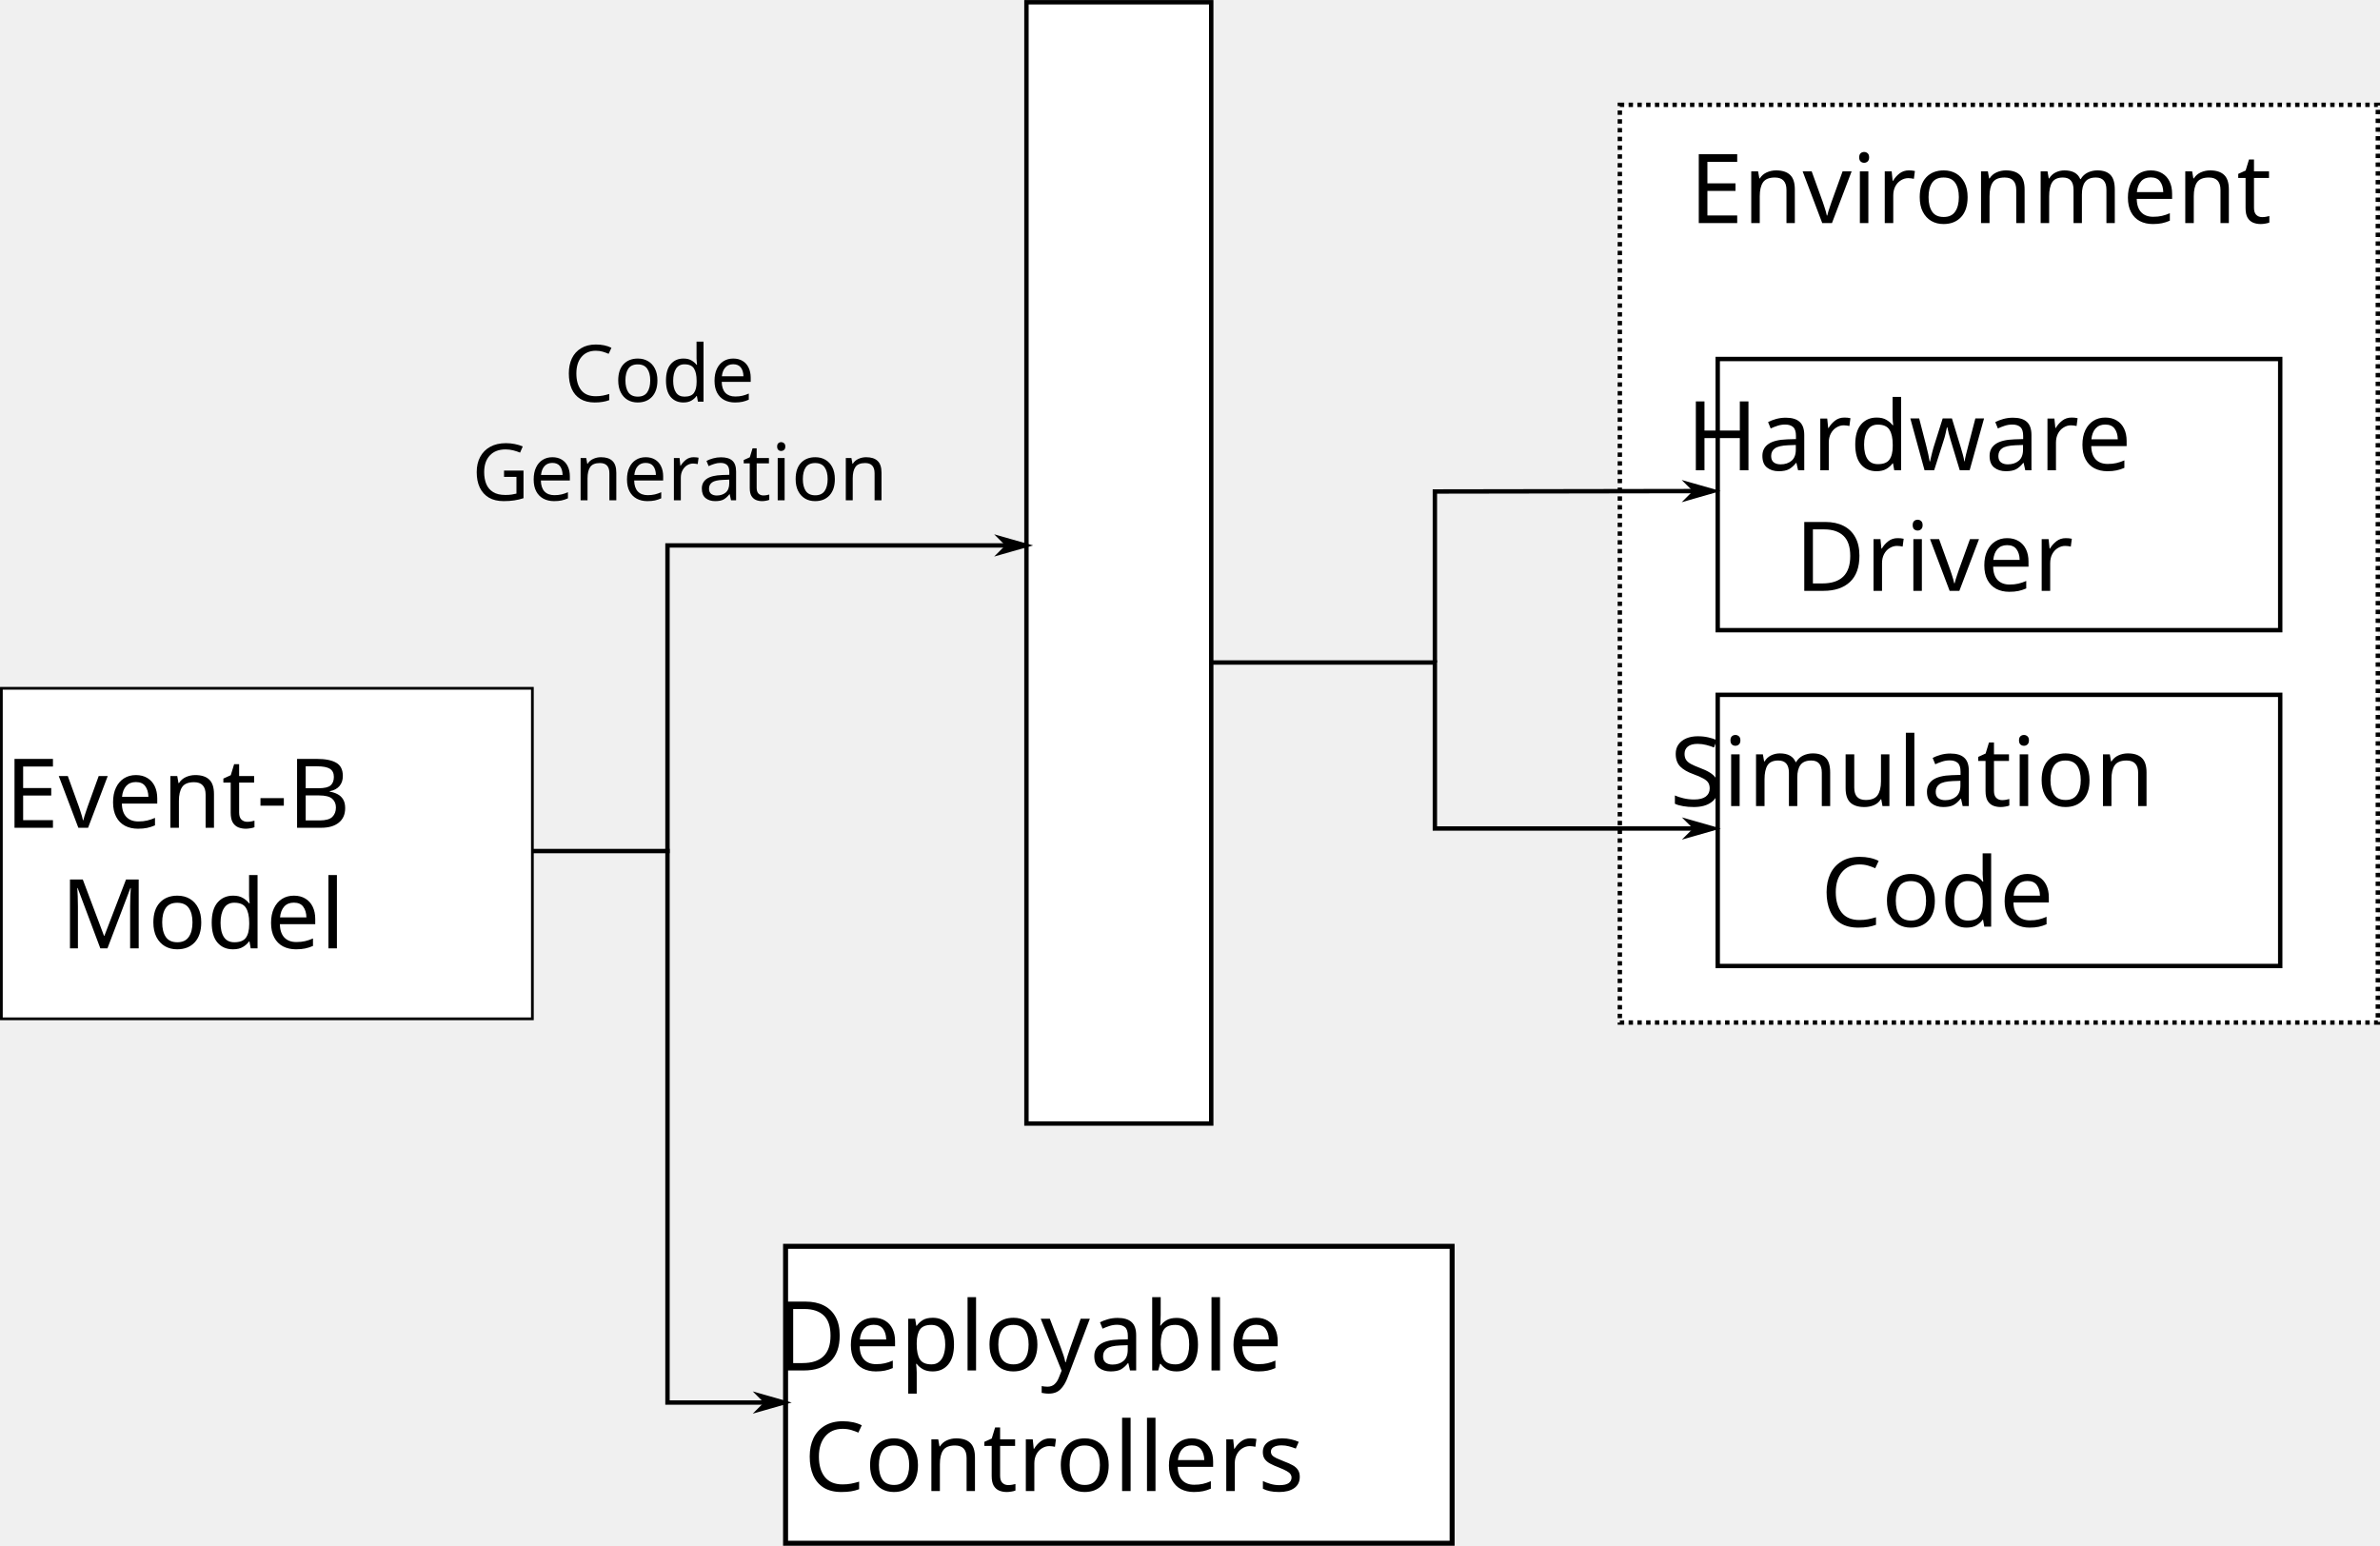
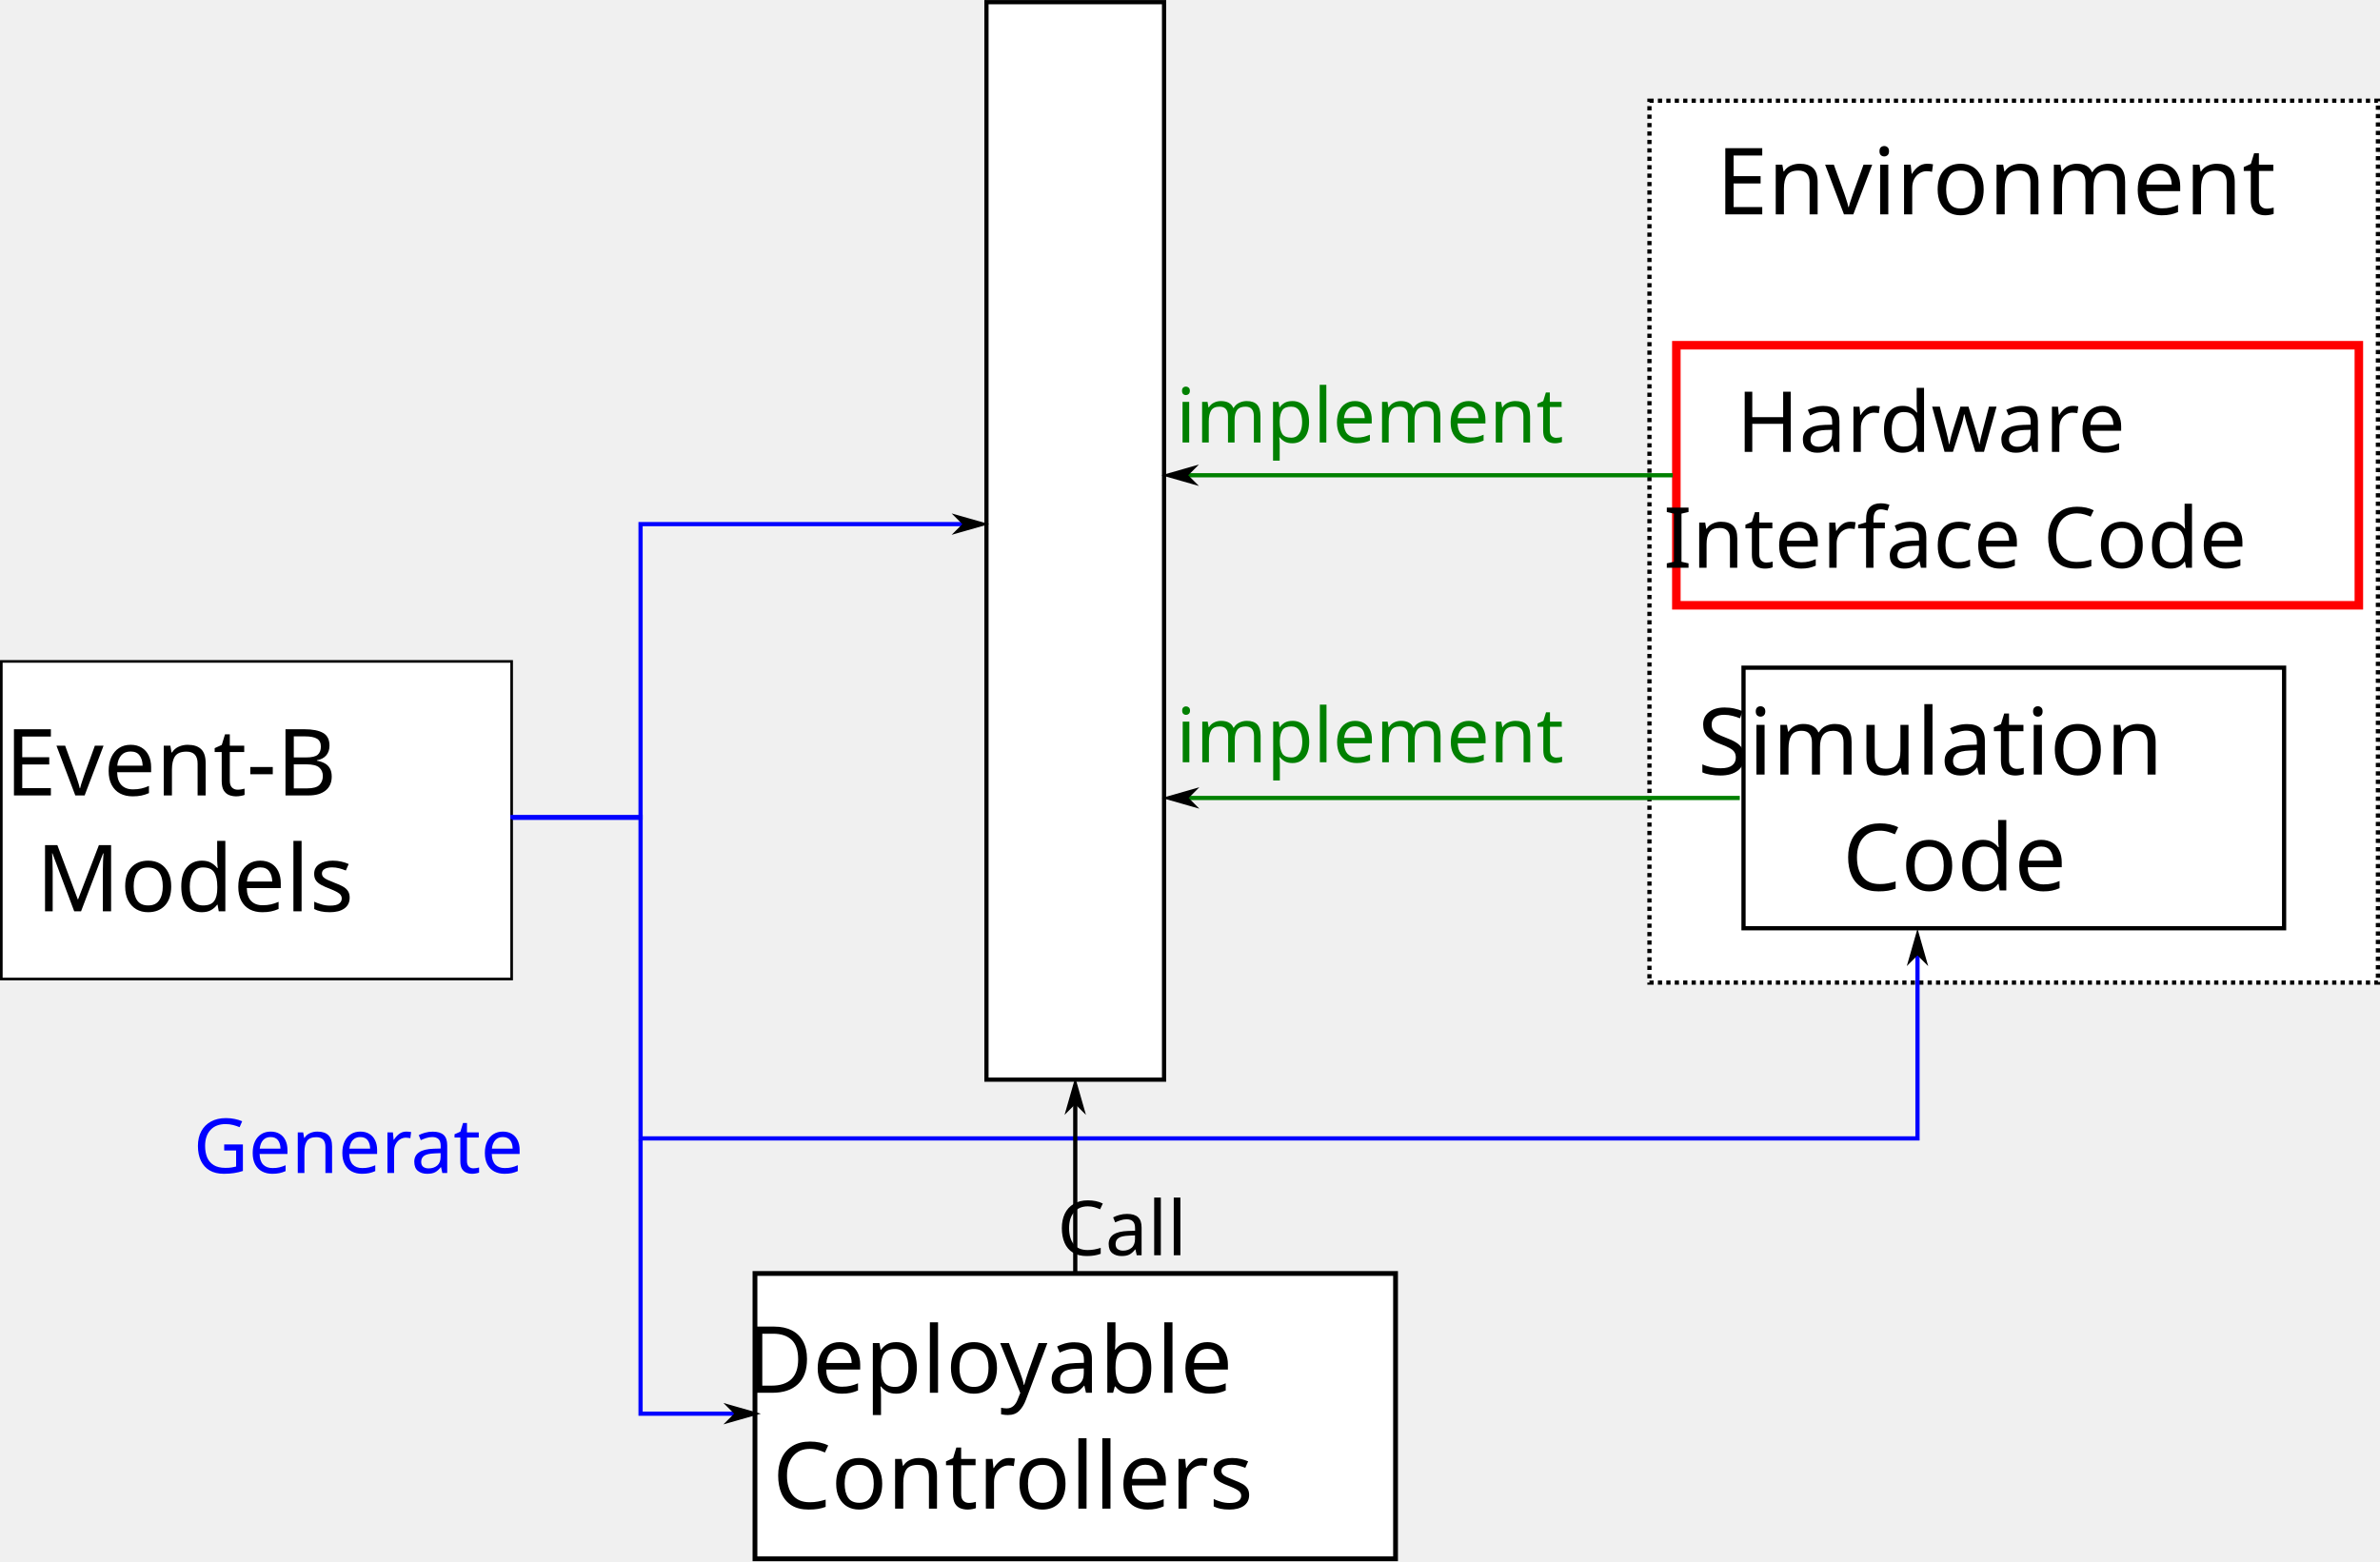
- <svg xmlns="http://www.w3.org/2000/svg" width="542.75" height="352.5" id="svg2" version="1.1">
+ <svg xmlns="http://www.w3.org/2000/svg" width="564.75" height="370.5" id="svg2" version="1.1">
  <defs id="defs4">
+     <marker orient="auto" refY="0" refX="0" id="Arrow1Mstart" style="overflow:visible">
+       <path id="path4738" d="M 0,0 5,-5 -12.5,0 5,5 0,0 z" style="fill-rule:evenodd;stroke:#000000;stroke-width:1pt" transform="matrix(0.4,0,0,0.4,4,0)" />
+     </marker>
    <marker orient="auto" refY="0" refX="0" id="Arrow1Mend" style="overflow:visible">
      <path id="path3827" d="M 0,0 5,-5 -12.5,0 5,5 0,0 z" style="fill-rule:evenodd;stroke:#000000;stroke-width:1pt" transform="matrix(-0.4,0,0,-0.4,-4,0)" />
    </marker>
  </defs>
  <g id="layer1" transform="translate(-105.7812,-41.0625)">
-     <rect style="fill:#ffffff;stroke:#000000;stroke-width:1.139;stroke-opacity:1" id="rect3808" width="152.004" height="67.718" x="284.927" y="325.289" />
+     <rect style="fill:#ffffff;stroke:#000000;stroke-width:1.139;stroke-opacity:1" id="rect3808" width="152.004" height="67.718" x="284.927" y="343.289" />
    <rect style="fill:#ffffff;stroke:#000000;stroke-width:0.621;stroke-opacity:1" id="rect3802" width="121.093" height="75.379" x="106.096" y="198.03" />
    <rect id="rect2993" width="42.143" height="255.714" x="339.857" y="41.576" style="fill:#ffffff;stroke:#000000;stroke-opacity:1" />
    <text xml:space="preserve" style="font-size:22px;font-style:normal;font-weight:normal;text-align:center;line-height:125%;letter-spacing:0px;word-spacing:0px;text-anchor:middle;fill:#000000;fill-opacity:1;stroke:none;font-family:Sans" x="166.337" y="229.833" id="text2985">
      <tspan id="tspan2987" x="166.337" y="229.833">Event-B</tspan>
-       <tspan x="166.337" y="257.333" id="tspan3806">Model</tspan>
+       <tspan x="166.337" y="257.333" id="tspan3806">Models</tspan>
    </text>
    <text xml:space="preserve" style="font-size:22px;font-style:normal;font-weight:normal;line-height:125%;letter-spacing:0px;word-spacing:0px;writing-mode:tb-rl;fill:#000000;fill-opacity:1;stroke:none;font-family:Sans" x="360.907" y="56.081" id="text2989">
      <tspan id="tspan2991" x="56.081" y="360.907">Interface</tspan>
    </text>
    <text xml:space="preserve" style="font-size:22px;font-style:normal;font-weight:normal;line-height:125%;letter-spacing:0px;word-spacing:0px;writing-mode:tb-rl;fill:#000000;fill-opacity:1;stroke:none;font-family:Sans" x="504.286" y="175.934" id="text3786">
      <tspan id="tspan3788" x="175.934" y="504.286" />
    </text>
-     <rect style="fill:#ffffff;fill-opacity:1;stroke:#000000;stroke-width:1;stroke-miterlimit:4;stroke-opacity:1;stroke-dasharray:1, 1;stroke-dashoffset:0" id="rect3022" width="172.857" height="209.286" x="475.179" y="64.969" />
-     <text xml:space="preserve" style="font-size:22px;font-style:normal;font-weight:normal;line-height:125%;letter-spacing:0px;word-spacing:0px;writing-mode:lr-tb;fill:#000000;fill-opacity:1;stroke:none;font-family:Sans" x="491.04" y="91.934" id="text3782">
-       <tspan id="tspan3784" x="491.04" y="91.934">Environment</tspan>
+     <rect style="fill:#ffffff;fill-opacity:1;stroke:#000000;stroke-width:1;stroke-miterlimit:4;stroke-opacity:1;stroke-dasharray:1, 1;stroke-dashoffset:0" id="rect3022" width="172.857" height="209.286" x="497.179" y="64.969" />
+     <text xml:space="preserve" style="font-size:22px;font-style:normal;font-weight:normal;line-height:125%;letter-spacing:0px;word-spacing:0px;writing-mode:lr-tb;fill:#000000;fill-opacity:1;stroke:none;font-family:Sans" x="513.04" y="91.934" id="text3782">
+       <tspan id="tspan3784" x="513.04" y="91.934">Environment</tspan>
    </text>
-     <text xml:space="preserve" style="font-size:22px;font-style:normal;font-weight:normal;text-align:center;line-height:125%;letter-spacing:0px;word-spacing:0px;writing-mode:lr-tb;text-anchor:middle;fill:#000000;fill-opacity:1;stroke:none;font-family:Sans" x="561.858" y="224.892" id="text3790">
-       <tspan id="tspan3792" x="561.858" y="224.892">Simulation</tspan>
-       <tspan x="561.858" y="252.392" id="tspan3015">Code</tspan>
+     <text xml:space="preserve" style="font-size:22px;font-style:normal;font-weight:normal;text-align:center;line-height:125%;letter-spacing:0px;word-spacing:0px;writing-mode:lr-tb;text-anchor:middle;fill:#000000;fill-opacity:1;stroke:none;font-family:Sans" x="583.858" y="224.892" id="text3790">
+       <tspan id="tspan3792" x="583.858" y="224.892">Simulation</tspan>
+       <tspan x="583.858" y="252.392" id="tspan3015">Code</tspan>
    </text>
-     <rect id="rect3002" width="128.276" height="61.841" x="497.5" y="122.934" style="fill:#ffffff;fill-opacity:1;stroke:#000000;stroke-opacity:1" />
-     <text xml:space="preserve" style="font-size:22px;font-style:normal;font-weight:normal;text-align:center;line-height:125%;letter-spacing:0px;word-spacing:0px;writing-mode:lr-tb;text-anchor:middle;fill:#000000;fill-opacity:1;stroke:none;font-family:Sans" x="561.144" y="148.306" id="text3794">
-       <tspan id="tspan3796" x="561.144" y="148.306">Hardware</tspan>
-       <tspan x="561.144" y="175.806" id="tspan3013">Driver</tspan>
+     <rect id="rect3002" width="161.953" height="61.718" x="503.561" y="122.995" style="fill:#ffffff;fill-opacity:1;stroke:#ff0000;stroke-width:2.023;stroke-opacity:1;stroke-miterlimit:4;stroke-dasharray:none" />
+     <text xml:space="preserve" style="font-size:22px;font-style:normal;font-weight:normal;text-align:center;line-height:125%;letter-spacing:0px;word-spacing:0px;writing-mode:lr-tb;text-anchor:middle;fill:#000000;fill-opacity:1;stroke:none;font-family:Sans" x="584.001" y="148.306" id="text3794">
+       <tspan id="tspan3796" x="584.001" y="148.306" style="font-size:20px">Hardware</tspan>
+       <tspan x="584.001" y="175.806" id="tspan3013" style="font-size:20px">Interface Code</tspan>
    </text>
-     <text xml:space="preserve" style="font-size:22px;font-style:normal;font-weight:normal;text-align:center;line-height:125%;letter-spacing:0px;word-spacing:0px;writing-mode:lr-tb;text-anchor:middle;fill:#000000;fill-opacity:1;stroke:none;font-family:Sans" x="360.434" y="353.6" id="text3798">
-       <tspan id="tspan3800" x="360.434" y="353.6">Deployable</tspan>
-       <tspan x="360.434" y="381.1" id="tspan3000">Controllers</tspan>
+     <text xml:space="preserve" style="font-size:22px;font-style:normal;font-weight:normal;text-align:center;line-height:125%;letter-spacing:0px;word-spacing:0px;writing-mode:lr-tb;text-anchor:middle;fill:#000000;fill-opacity:1;stroke:none;font-family:Sans" x="360.434" y="371.6" id="text3798">
+       <tspan id="tspan3800" x="360.434" y="371.6">Deployable</tspan>
+       <tspan x="360.434" y="399.1" id="tspan3000">Controllers</tspan>
    </text>
-     <path style="fill:none;stroke:#000000;stroke-width:1px;stroke-linecap:butt;stroke-linejoin:miter;stroke-opacity:1;marker-end:url(#Arrow1Mend)" d="m 381.786,192.148 51.214,0 0,37.857 63.243,0" id="path4643" />
-     <path style="fill:none;stroke:#000000;stroke-width:1px;stroke-linecap:butt;stroke-linejoin:miter;stroke-opacity:1;marker-end:url(#Arrow1Mend)" d="m 433,192.148 0,-39 63.2,-0.1" id="path4827" />
-     <path style="fill:none;stroke:#000000;stroke-width:1px;stroke-linecap:butt;stroke-linejoin:miter;stroke-opacity:1;marker-end:url(#Arrow1Mend)" d="m 227.284,235.149 30.716,0 0,-69.701 81.411,0" id="path5011" />
-     <path style="fill:none;stroke:#000000;stroke-width:1px;stroke-linecap:butt;stroke-linejoin:miter;stroke-opacity:1;marker-end:url(#Arrow1Mend)" d="m 258,234.644 0,126.269 26.358,0" id="path5195" />
-     <text xml:space="preserve" style="font-size:18px;font-style:normal;font-weight:normal;text-align:center;line-height:125%;letter-spacing:0px;word-spacing:0px;text-anchor:middle;fill:#000000;fill-opacity:1;stroke:none;font-family:Sans" x="272.528" y="132.659" id="text5379">
-       <tspan id="tspan5381" x="272.528" y="132.659">Code</tspan>
-       <tspan x="272.528" y="155.159" id="tspan5383">Generation</tspan>
+     <path style="fill:none;stroke:#0000ff;stroke-width:1px;stroke-linecap:butt;stroke-linejoin:miter;stroke-opacity:1;marker-end:url(#Arrow1Mend)" d="m 227.284,235.149 30.497,0 0,-69.701 80.73,0" id="path5011" />
+     <path style="fill:none;stroke:#0000ff;stroke-width:1px;stroke-linecap:butt;stroke-linejoin:miter;stroke-opacity:1;marker-end:url(#Arrow1Mend)" d="m 257.781,311.644 0,64.919 26.577,0" id="path5195" />
+     <text xml:space="preserve" style="font-size:18px;font-style:normal;font-weight:normal;text-align:center;line-height:125%;letter-spacing:0px;word-spacing:0px;text-anchor:middle;fill:#0000ff;fill-opacity:1;stroke:none;font-family:Sans" x="202.528" y="296.945" id="text5379">
+       <tspan id="tspan5381" x="202.528" y="296.945" />
+       <tspan x="202.528" y="319.445" id="tspan5383">Generate</tspan>
    </text>
-     <rect id="rect3002-9" width="128.276" height="61.841" x="497.5" y="199.52" style="fill:none;stroke:#000000;stroke-opacity:1" />
+     <rect id="rect3002-9" width="128.276" height="61.841" x="519.5" y="199.52" style="fill:none;stroke:#000000;stroke-opacity:1" />
+     <path style="fill:none;stroke:#008000;stroke-width:1px;stroke-linecap:butt;stroke-linejoin:miter;stroke-opacity:1;marker-start:url(#Arrow1Mstart);marker-end:none" d="m 383.358,153.854 119.357,0" id="path3015" />
+     <path style="fill:none;stroke:#008000;stroke-width:1px;stroke-linecap:butt;stroke-linejoin:miter;stroke-opacity:1;marker-start:url(#Arrow1Mstart);marker-end:none" d="m 383.458,230.441 135.157,0" id="path4155" />
+     <text xml:space="preserve" style="font-size:12px;font-style:normal;font-weight:normal;text-align:center;line-height:125%;letter-spacing:0px;word-spacing:0px;text-anchor:middle;fill:#008000;fill-opacity:1;stroke:none;font-family:Sans" x="438.627" y="146.075" id="text4339">
+       <tspan id="tspan4341" x="438.627" y="146.075" style="font-size:18px;fill:#008000">implement</tspan>
+     </text>
+     <text xml:space="preserve" style="font-size:12px;font-style:normal;font-weight:normal;text-align:center;line-height:125%;letter-spacing:0px;word-spacing:0px;text-anchor:middle;fill:#008000;fill-opacity:1;stroke:none;font-family:Sans" x="438.666" y="221.97" id="text4339-2">
+       <tspan id="tspan4341-0" x="438.666" y="221.97" style="font-size:18px;fill:#008000">implement</tspan>
+     </text>
+     <path style="fill:none;stroke:#0000ff;stroke-width:1px;stroke-linecap:butt;stroke-linejoin:miter;stroke-opacity:1;marker-end:url(#Arrow1Mend)" d="m 121.112,193.901 30.889,0 0,76.272 303,0 0,-47.808" id="path5542" transform="translate(105.7812,41.0625)" />
+     <path style="fill:none;stroke:#000000;stroke-width:1px;stroke-linecap:butt;stroke-linejoin:miter;stroke-opacity:1;marker-end:url(#Arrow1Mend)" d="m 360.929,343.108 0,-44.367" id="path3022" />
+     <text xml:space="preserve" style="font-size:18px;font-style:normal;font-weight:normal;text-align:center;line-height:125%;letter-spacing:0px;word-spacing:0px;text-anchor:middle;fill:#000000;fill-opacity:1;stroke:none;font-family:Sans" x="383.733" y="338.964" id="text3988">
+       <tspan id="tspan3990" x="383.733" y="338.964">Call</tspan>
+     </text>
  </g>
</svg>
